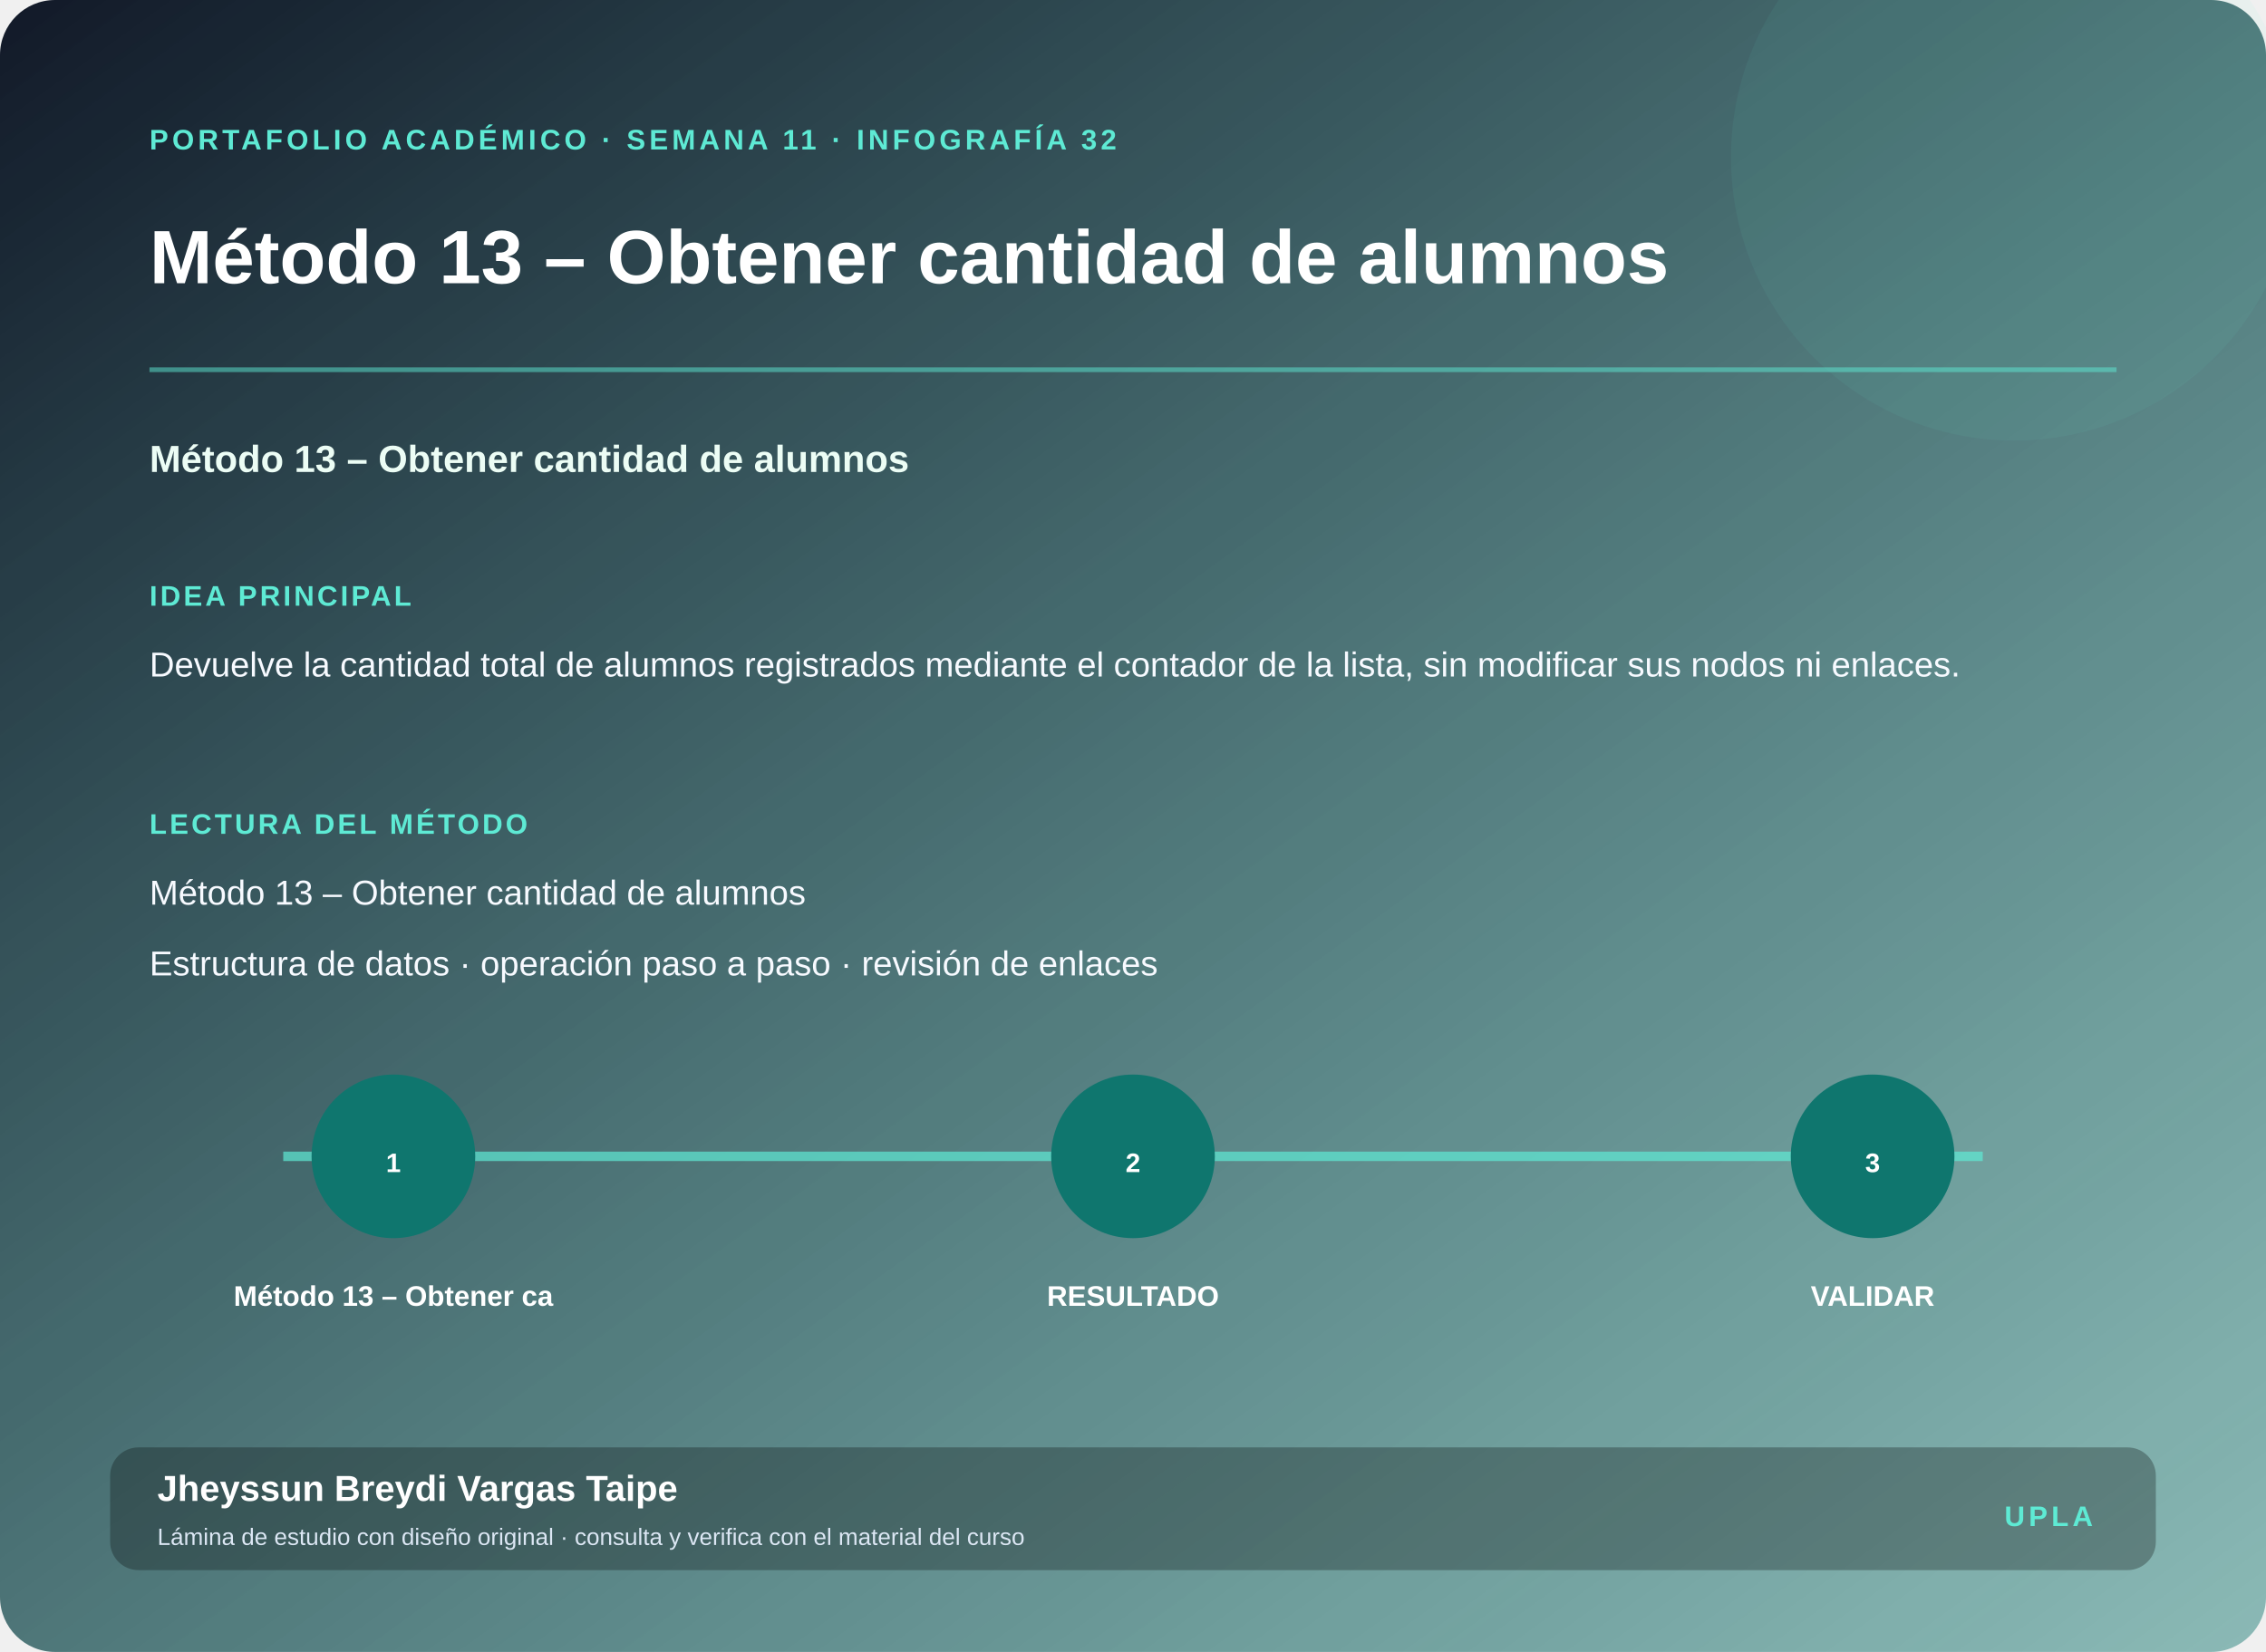
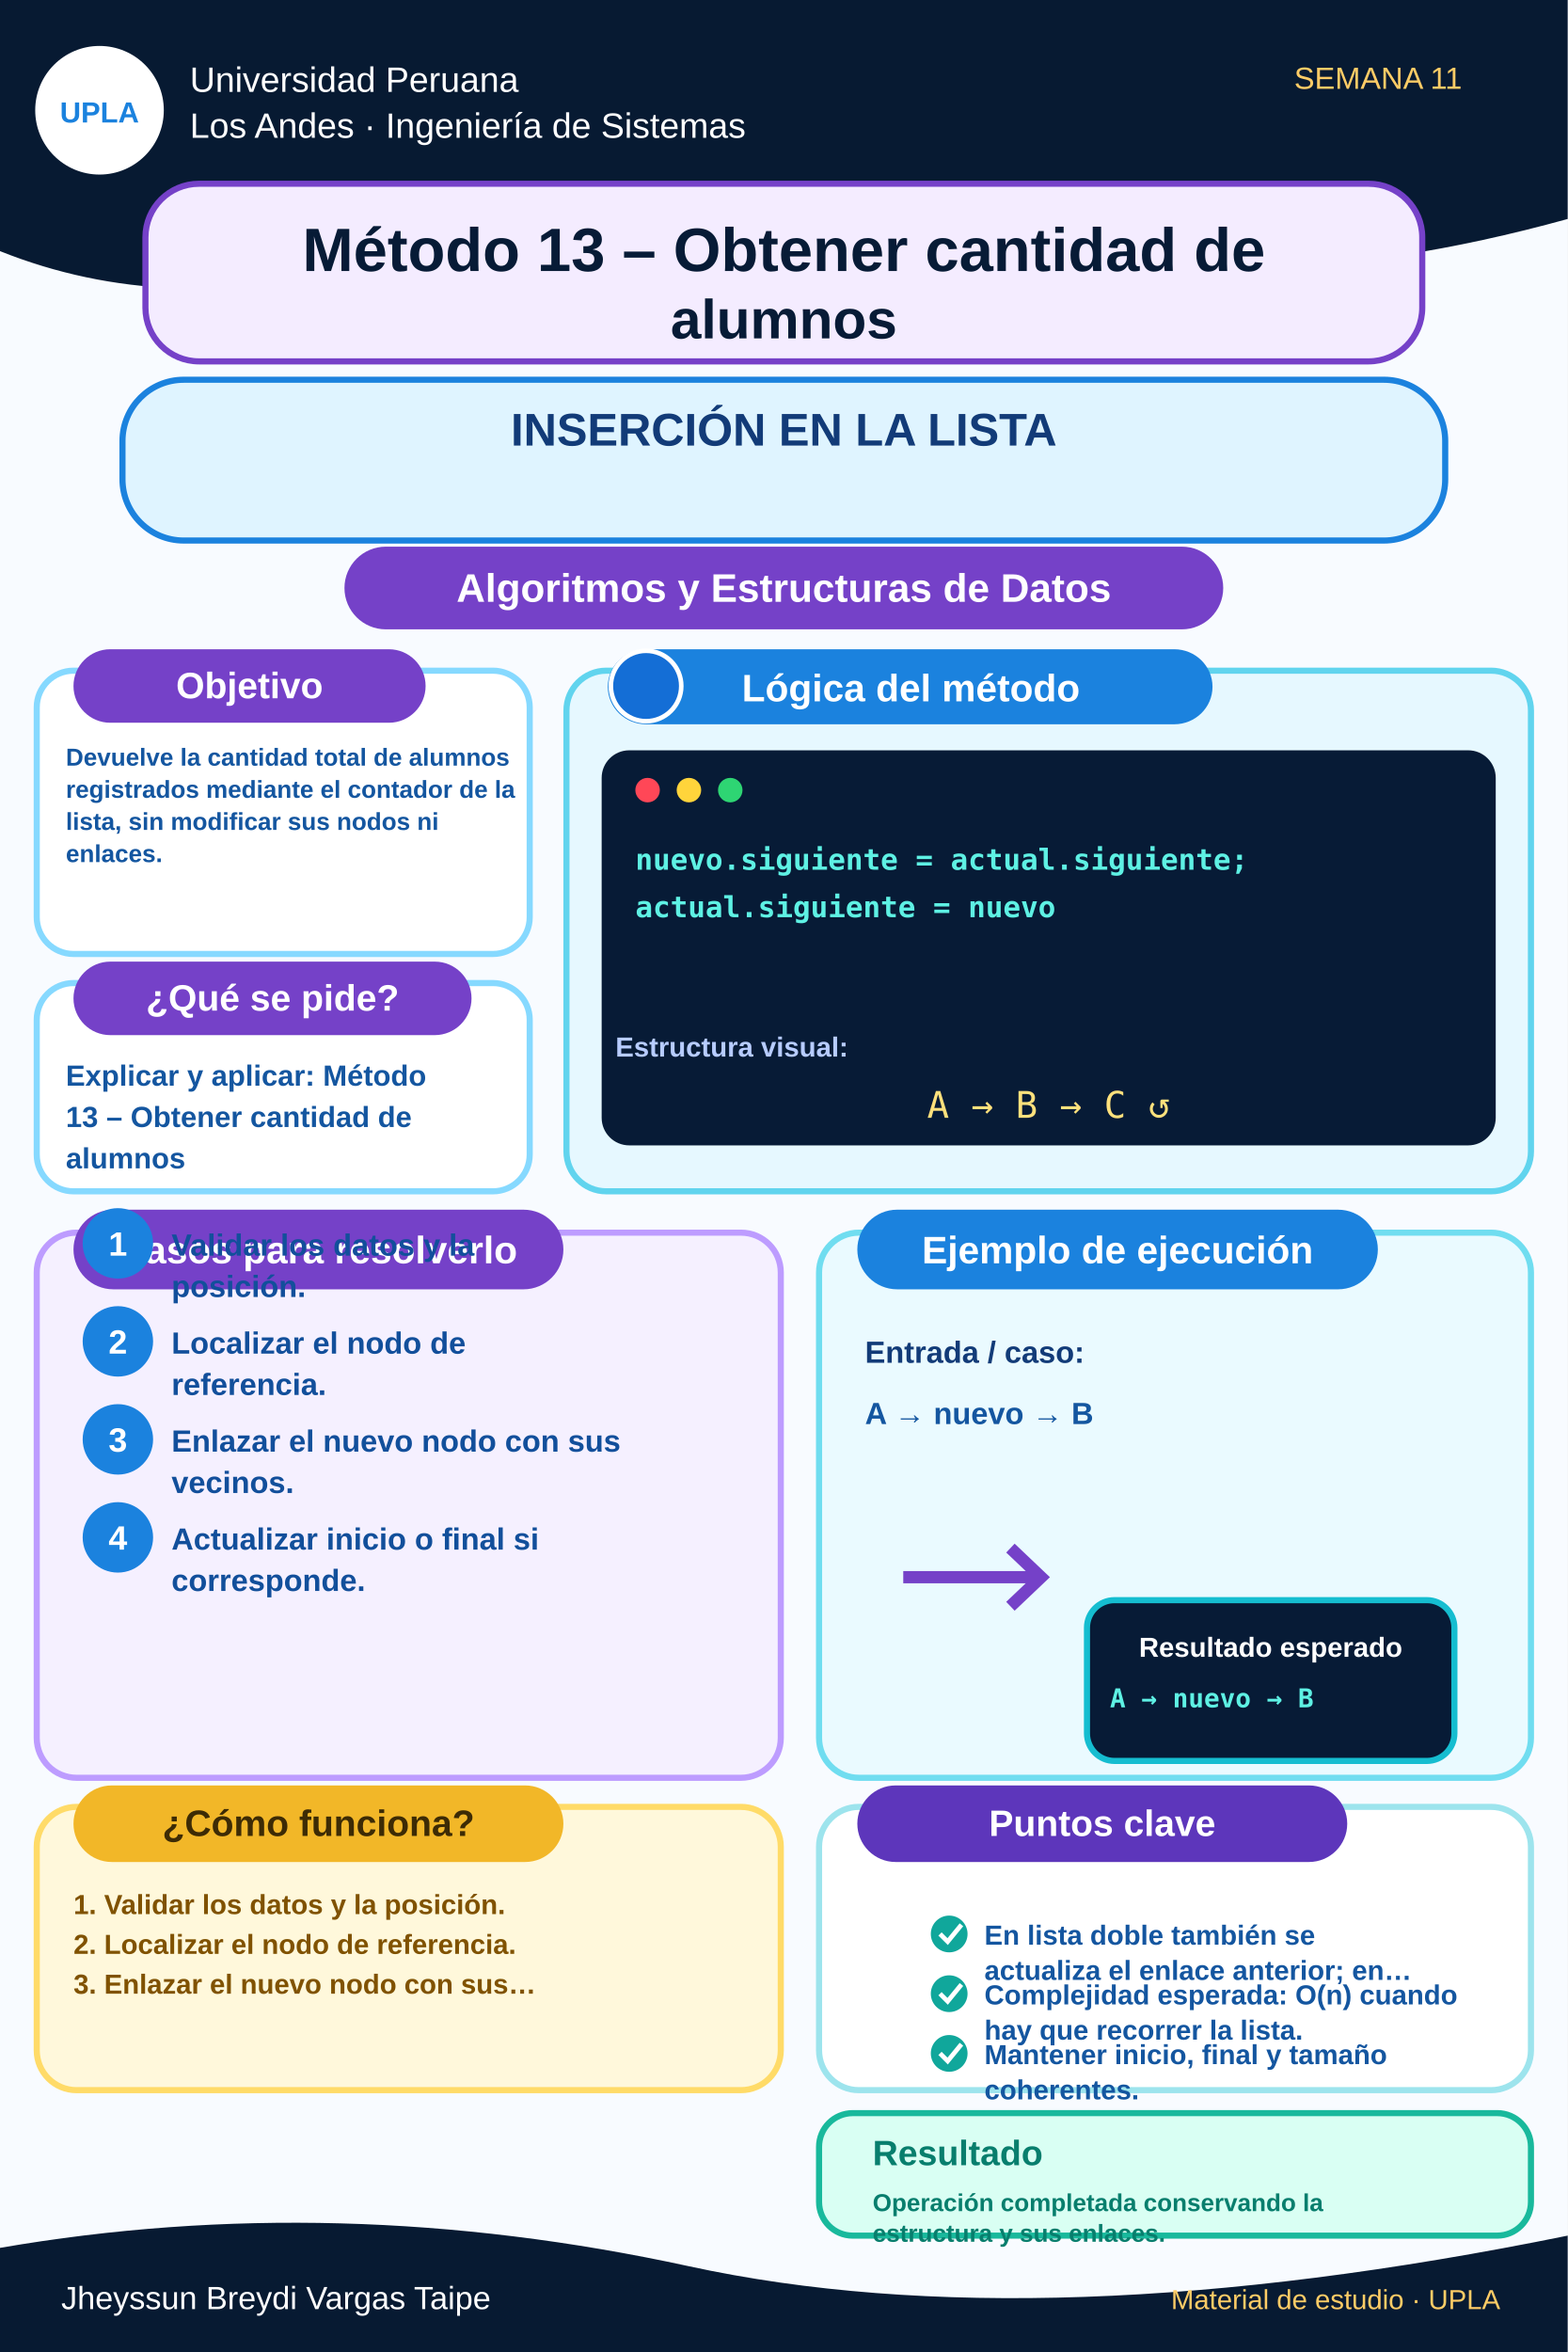
- <svg xmlns="http://www.w3.org/2000/svg" viewBox="0 0 1440 1050" role="img" aria-labelledby="t d">
-   <defs>
-     <linearGradient id="g" x1="0" y1="0" x2="1" y2="1">
-       <stop stop-color="#111827" />
-       <stop offset="1" stop-color="#0f766e" stop-opacity=".45" />
-     </linearGradient>
-   </defs>
-   <rect width="1440" height="1050" rx="35" fill="url(#g)" />
-   <circle cx="1280" cy="100" r="180" fill="#5eead4" opacity=".06" />
-   <text x="95" y="95" class="kicker">PORTAFOLIO ACADÉMICO · SEMANA 11 · INFOGRAFÍA 32</text>
-   <text x="95" y="180" class="title">Método 13 – Obtener cantidad de alumnos</text>
-   <path d="M95 235H1345" stroke="#5eead4" opacity=".5" stroke-width="3" />
-   <text x="95" y="300" class="subtitle">Método 13 – Obtener cantidad de alumnos</text>
-   <text x="95" y="385" class="label">IDEA PRINCIPAL</text>
-   <text x="95" y="430" class="body">Devuelve la cantidad total de alumnos registrados mediante el contador de la lista, sin modificar sus nodos ni enlaces.</text>
-   <text x="95" y="530" class="label">LECTURA DEL MÉTODO</text>
-   <text x="95" y="575" class="body">Método 13 – Obtener cantidad de alumnos</text>
-   <text x="95" y="620" class="body">Estructura de datos · operación paso a paso · revisión de enlaces</text>
-   <path d="M180 735H1260" stroke="#5eead4" stroke-width="6" opacity=".7" />
-   <circle cx="250" cy="735" r="52" fill="#0f766e" />
-   <circle cx="720" cy="735" r="52" fill="#0f766e" />
-   <circle cx="1190" cy="735" r="52" fill="#0f766e" />
-   <text x="250" y="745" class="node">1</text>
-   <text x="720" y="745" class="node">2</text>
-   <text x="1190" y="745" class="node">3</text>
-   <text x="250" y="830" class="small">Método 13 – Obtener ca</text>
-   <text x="720" y="830" class="small">RESULTADO</text>
-   <text x="1190" y="830" class="small">VALIDAR</text>
-   <rect x="70" y="920" width="1300" height="78" rx="18" fill="#000" opacity=".28" />
-   <text x="100" y="954" class="foot">Jheyssun Breydi Vargas Taipe</text>
-   <text x="100" y="982" class="note">Lámina de estudio con diseño original · consulta y verifica con el material del curso</text>
-   <text x="1330" y="970" class="kicker" text-anchor="end">UPLA</text>
-   <style>.kicker{font:700 18px 'Segoe UI',Arial;letter-spacing:2.4px;fill:#5eead4}.title{font:800 48px 'Segoe UI',Arial;fill:#fff}.subtitle{font:700 24px 'Segoe UI',Arial;fill:#ecfdf5}.label{font:800 18px 'Segoe UI',Arial;letter-spacing:1.8px;fill:#5eead4}.body{font:500 22px 'Segoe UI',Arial;fill:#f7faff}.small{font:700 18px 'Segoe UI',Arial;fill:#fff;text-anchor:middle}.node{font:700 17px 'Segoe UI',Arial;fill:#fff;text-anchor:middle}.foot{font:800 23px 'Segoe UI',Arial;fill:#fff}.note{font:500 15px 'Segoe UI',Arial;fill:#dce7f4}</style>
+ <svg xmlns="http://www.w3.org/2000/svg" viewBox="0 0 1024 1536" role="img" aria-labelledby="t d">
+   <rect width="1024" height="1536" fill="#f8fbff" />
+   <path d="M0 0H1024V143Q800 205 620 151T240 173Q110 208 0 164Z" fill="#071a32" />
+   <circle cx="65" cy="72" r="42" fill="#fff" />
+   <text x="65" y="80" text-anchor="middle" font-family="Arial" font-size="19" font-weight="900" fill="#1b82de">UPLA</text>
+   <text x="124" y="60" font-family="Trebuchet MS,Arial" font-size="23" fill="white">Universidad Peruana</text>
+   <text x="124" y="90" font-family="Trebuchet MS,Arial" font-size="23" fill="white">Los Andes · Ingeniería de Sistemas</text>
+   <text x="955" y="58" text-anchor="end" font-family="Trebuchet MS,Arial" font-size="20" fill="#ffcc66">SEMANA 11</text>
+   <rect x="95" y="120" width="834" height="116" rx="35" fill="#f4ecff" stroke="#7541c8" stroke-width="4" />
+   <text x="512" y="177" text-anchor="middle" font-family="Trebuchet MS,Comic Sans MS,Arial" font-size="40" font-weight="900" fill="#071b36">Método 13 – Obtener cantidad de</text>
+   <text x="512" y="221" text-anchor="middle" font-family="Trebuchet MS,Comic Sans MS,Arial" font-size="36" font-weight="900" fill="#071b36">alumnos</text>
+   <rect x="80" y="248" width="864" height="105" rx="40" fill="#dff4ff" stroke="#1b82de" stroke-width="4" />
+   <text x="512" y="291" text-anchor="middle" font-family="Trebuchet MS,Comic Sans MS,Arial" font-size="30" font-weight="900" fill="#123b78">
+     <tspan x="512" dy="0">INSERCIÓN EN LA LISTA</tspan>
+   </text>
+   <rect x="225" y="357" width="574" height="54" rx="27" fill="#7541c8" />
+   <text x="512" y="393" text-anchor="middle" font-family="Trebuchet MS,Arial" font-size="26" font-weight="800" fill="white">Algoritmos y Estructuras de Datos</text>
+   <rect x="24" y="438" width="322" height="185" rx="24" fill="white" stroke="#86d9ff" stroke-width="4" />
+   <rect x="48" y="424" width="230" height="48" rx="24" fill="#7541c8" />
+   <text x="163" y="456" text-anchor="middle" font-family="Trebuchet MS,Arial" font-size="24" font-weight="900" fill="white">Objetivo</text>
+   <text x="43" y="500" font-family="Trebuchet MS,Comic Sans MS,Arial" font-size="16" font-weight="600" fill="#1456a0">
+     <tspan x="43" dy="0">Devuelve la cantidad total de alumnos</tspan>
+     <tspan x="43" dy="21">registrados mediante el contador de la</tspan>
+     <tspan x="43" dy="21">lista, sin modificar sus nodos ni</tspan>
+     <tspan x="43" dy="21">enlaces.</tspan>
+   </text>
+   <rect x="24" y="642" width="322" height="136" rx="24" fill="white" stroke="#86d9ff" stroke-width="4" />
+   <rect x="48" y="628" width="260" height="48" rx="24" fill="#7541c8" />
+   <text x="178" y="660" text-anchor="middle" font-family="Trebuchet MS,Arial" font-size="24" font-weight="900" fill="white">¿Qué se pide?</text>
+   <text x="43" y="709" font-family="'Trebuchet MS','Comic Sans MS',Arial" font-size="19" font-weight="600" fill="#1456a0">
+     <tspan x="43" dy="0">Explicar y aplicar: Método</tspan>
+     <tspan x="43" dy="27">13 – Obtener cantidad de</tspan>
+     <tspan x="43" dy="27">alumnos</tspan>
+   </text>
+   <rect x="370" y="438" width="630" height="340" rx="26" fill="#e6f8ff" stroke="#61d4ee" stroke-width="4" />
+   <rect x="397" y="424" width="395" height="49" rx="25" fill="#1b82de" />
+   <circle cx="422" cy="448" r="23" fill="#146ed6" stroke="white" stroke-width="3" />
+   <text x="595" y="458" text-anchor="middle" font-family="Trebuchet MS,Arial" font-size="25" font-weight="900" fill="white">Lógica del método</text>
+   <rect x="393" y="490" width="584" height="258" rx="18" fill="#071b36" />
+   <circle cx="423" cy="516" r="8" fill="#ff4757" />
+   <circle cx="450" cy="516" r="8" fill="#ffd43b" />
+   <circle cx="477" cy="516" r="8" fill="#2ed573" />
+   <text x="415" y="568" font-family="Consolas,monospace" font-size="19" font-weight="700" fill="#5ef1e4">
+     <tspan x="415" dy="0">nuevo.siguiente = actual.siguiente;</tspan>
+     <tspan x="415" dy="31">actual.siguiente = nuevo</tspan>
+   </text>
+   <text x="402" y="690" font-family="'Trebuchet MS','Comic Sans MS',Arial" font-size="18" font-weight="700" fill="#b7ccff">
+     <tspan x="402" dy="0">Estructura visual:</tspan>
+   </text>
+   <text x="685" y="730" text-anchor="middle" font-family="Consolas,monospace" font-size="24" fill="#ffe17c">A → B → C ↺</text>
+   <rect x="24" y="805" width="486" height="356" rx="26" fill="#f5f0ff" stroke="#bd9cff" stroke-width="4" />
+   <rect x="48" y="790" width="320" height="52" rx="26" fill="#7541c8" />
+   <text x="208" y="825" text-anchor="middle" font-family="Trebuchet MS,Arial" font-size="25" font-weight="900" fill="white">Pasos para resolverlo</text>
+   <circle cx="77" cy="812" r="23" fill="#1b82de" />
+   <text x="77" y="820" text-anchor="middle" font-family="Arial" font-size="22" font-weight="900" fill="white">1</text>
+   <text x="112" y="820" font-family="'Trebuchet MS','Comic Sans MS',Arial" font-size="20" font-weight="600" fill="#124f9b">
+     <tspan x="112" dy="0">Validar los datos y la</tspan>
+     <tspan x="112" dy="27">posición.</tspan>
+   </text>
+   <circle cx="77" cy="876" r="23" fill="#1b82de" />
+   <text x="77" y="884" text-anchor="middle" font-family="Arial" font-size="22" font-weight="900" fill="white">2</text>
+   <text x="112" y="884" font-family="'Trebuchet MS','Comic Sans MS',Arial" font-size="20" font-weight="600" fill="#124f9b">
+     <tspan x="112" dy="0">Localizar el nodo de</tspan>
+     <tspan x="112" dy="27">referencia.</tspan>
+   </text>
+   <circle cx="77" cy="940" r="23" fill="#1b82de" />
+   <text x="77" y="948" text-anchor="middle" font-family="Arial" font-size="22" font-weight="900" fill="white">3</text>
+   <text x="112" y="948" font-family="'Trebuchet MS','Comic Sans MS',Arial" font-size="20" font-weight="600" fill="#124f9b">
+     <tspan x="112" dy="0">Enlazar el nuevo nodo con sus</tspan>
+     <tspan x="112" dy="27">vecinos.</tspan>
+   </text>
+   <circle cx="77" cy="1004" r="23" fill="#1b82de" />
+   <text x="77" y="1012" text-anchor="middle" font-family="Arial" font-size="22" font-weight="900" fill="white">4</text>
+   <text x="112" y="1012" font-family="'Trebuchet MS','Comic Sans MS',Arial" font-size="20" font-weight="600" fill="#124f9b">
+     <tspan x="112" dy="0">Actualizar inicio o final si</tspan>
+     <tspan x="112" dy="27">corresponde.</tspan>
+   </text>
+   <rect x="535" y="805" width="465" height="356" rx="26" fill="#eafaff" stroke="#70ddf0" stroke-width="4" />
+   <rect x="560" y="790" width="340" height="52" rx="26" fill="#1b82de" />
+   <text x="730" y="825" text-anchor="middle" font-family="Trebuchet MS,Arial" font-size="25" font-weight="900" fill="white">Ejemplo de ejecución</text>
+   <text x="565" y="890" font-family="Trebuchet MS,Arial" font-size="20" font-weight="800" fill="#123b78">Entrada / caso:</text>
+   <text x="565" y="930" font-family="'Trebuchet MS','Comic Sans MS',Arial" font-size="20" font-weight="700" fill="#1456a0">
+     <tspan x="565" dy="0">A → nuevo → B</tspan>
+   </text>
+   <path d="M590 1030h90m-20-19 20 19-20 19" stroke="#7541c8" stroke-width="8" fill="none" />
+   <rect x="710" y="1045" width="240" height="105" rx="18" fill="#071b36" stroke="#15bdd0" stroke-width="4" />
+   <text x="830" y="1082" text-anchor="middle" font-family="Trebuchet MS,Arial" font-size="18" font-weight="800" fill="white">Resultado esperado</text>
+   <text x="725" y="1115" font-family="Consolas,monospace" font-size="17" font-weight="600" fill="#5ef1e4">
+     <tspan x="725" dy="0">A → nuevo → B</tspan>
+   </text>
+   <rect x="24" y="1180" width="486" height="185" rx="26" fill="#fff8db" stroke="#ffdb68" stroke-width="4" />
+   <rect x="48" y="1166" width="320" height="50" rx="25" fill="#f2b728" />
+   <text x="208" y="1199" text-anchor="middle" font-family="Trebuchet MS,Arial" font-size="24" font-weight="900" fill="#3d2b05">¿Cómo funciona?</text>
+   <text x="48" y="1250" font-family="'Trebuchet MS','Comic Sans MS',Arial" font-size="18" font-weight="700" fill="#805200">
+     <tspan x="48" dy="0">1. Validar los datos y la posición.</tspan>
+     <tspan x="48" dy="26">2. Localizar el nodo de referencia.</tspan>
+     <tspan x="48" dy="26">3. Enlazar el nuevo nodo con sus…</tspan>
+   </text>
+   <rect x="535" y="1180" width="465" height="185" rx="26" fill="white" stroke="#9de4ed" stroke-width="4" />
+   <rect x="560" y="1166" width="320" height="50" rx="25" fill="#5d36bb" />
+   <text x="720" y="1199" text-anchor="middle" font-family="Trebuchet MS,Arial" font-size="24" font-weight="900" fill="white">Puntos clave</text>
+   <circle cx="620" cy="1263" r="12" fill="#10a79b" />
+   <path d="M614 1263l5 5 9-11" fill="none" stroke="white" stroke-width="3" />
+   <text x="643" y="1270" font-family="'Trebuchet MS','Comic Sans MS',Arial" font-size="18" font-weight="600" fill="#1456a0">
+     <tspan x="643" dy="0">En lista doble también se</tspan>
+     <tspan x="643" dy="23">actualiza el enlace anterior; en…</tspan>
+   </text>
+   <circle cx="620" cy="1302" r="12" fill="#10a79b" />
+   <path d="M614 1302l5 5 9-11" fill="none" stroke="white" stroke-width="3" />
+   <text x="643" y="1309" font-family="'Trebuchet MS','Comic Sans MS',Arial" font-size="18" font-weight="600" fill="#1456a0">
+     <tspan x="643" dy="0">Complejidad esperada: O(n) cuando</tspan>
+     <tspan x="643" dy="23">hay que recorrer la lista.</tspan>
+   </text>
+   <circle cx="620" cy="1341" r="12" fill="#10a79b" />
+   <path d="M614 1341l5 5 9-11" fill="none" stroke="white" stroke-width="3" />
+   <text x="643" y="1348" font-family="'Trebuchet MS','Comic Sans MS',Arial" font-size="18" font-weight="600" fill="#1456a0">
+     <tspan x="643" dy="0">Mantener inicio, final y tamaño</tspan>
+     <tspan x="643" dy="23">coherentes.</tspan>
+   </text>
+   <rect x="535" y="1380" width="465" height="80" rx="22" fill="#d9fff3" stroke="#19b99c" stroke-width="4" />
+   <text x="570" y="1414" font-family="Trebuchet MS,Arial" font-size="23" font-weight="900" fill="#087e6d">Resultado</text>
+   <text x="570" y="1444" font-family="'Trebuchet MS','Comic Sans MS',Arial" font-size="16" font-weight="600" fill="#087e6d">
+     <tspan x="570" dy="0">Operación completada conservando la</tspan>
+     <tspan x="570" dy="20">estructura y sus enlaces.</tspan>
+   </text>
+   <path d="M0 1468Q220 1430 450 1480T1024 1460V1536H0Z" fill="#071a32" />
+   <text x="40" y="1508" font-family="Trebuchet MS,Arial" font-size="21" fill="white">Jheyssun Breydi Vargas Taipe</text>
+   <text x="980" y="1508" text-anchor="end" font-family="Trebuchet MS,Arial" font-size="18" fill="#ffcc66">Material de estudio · UPLA</text>
</svg>
